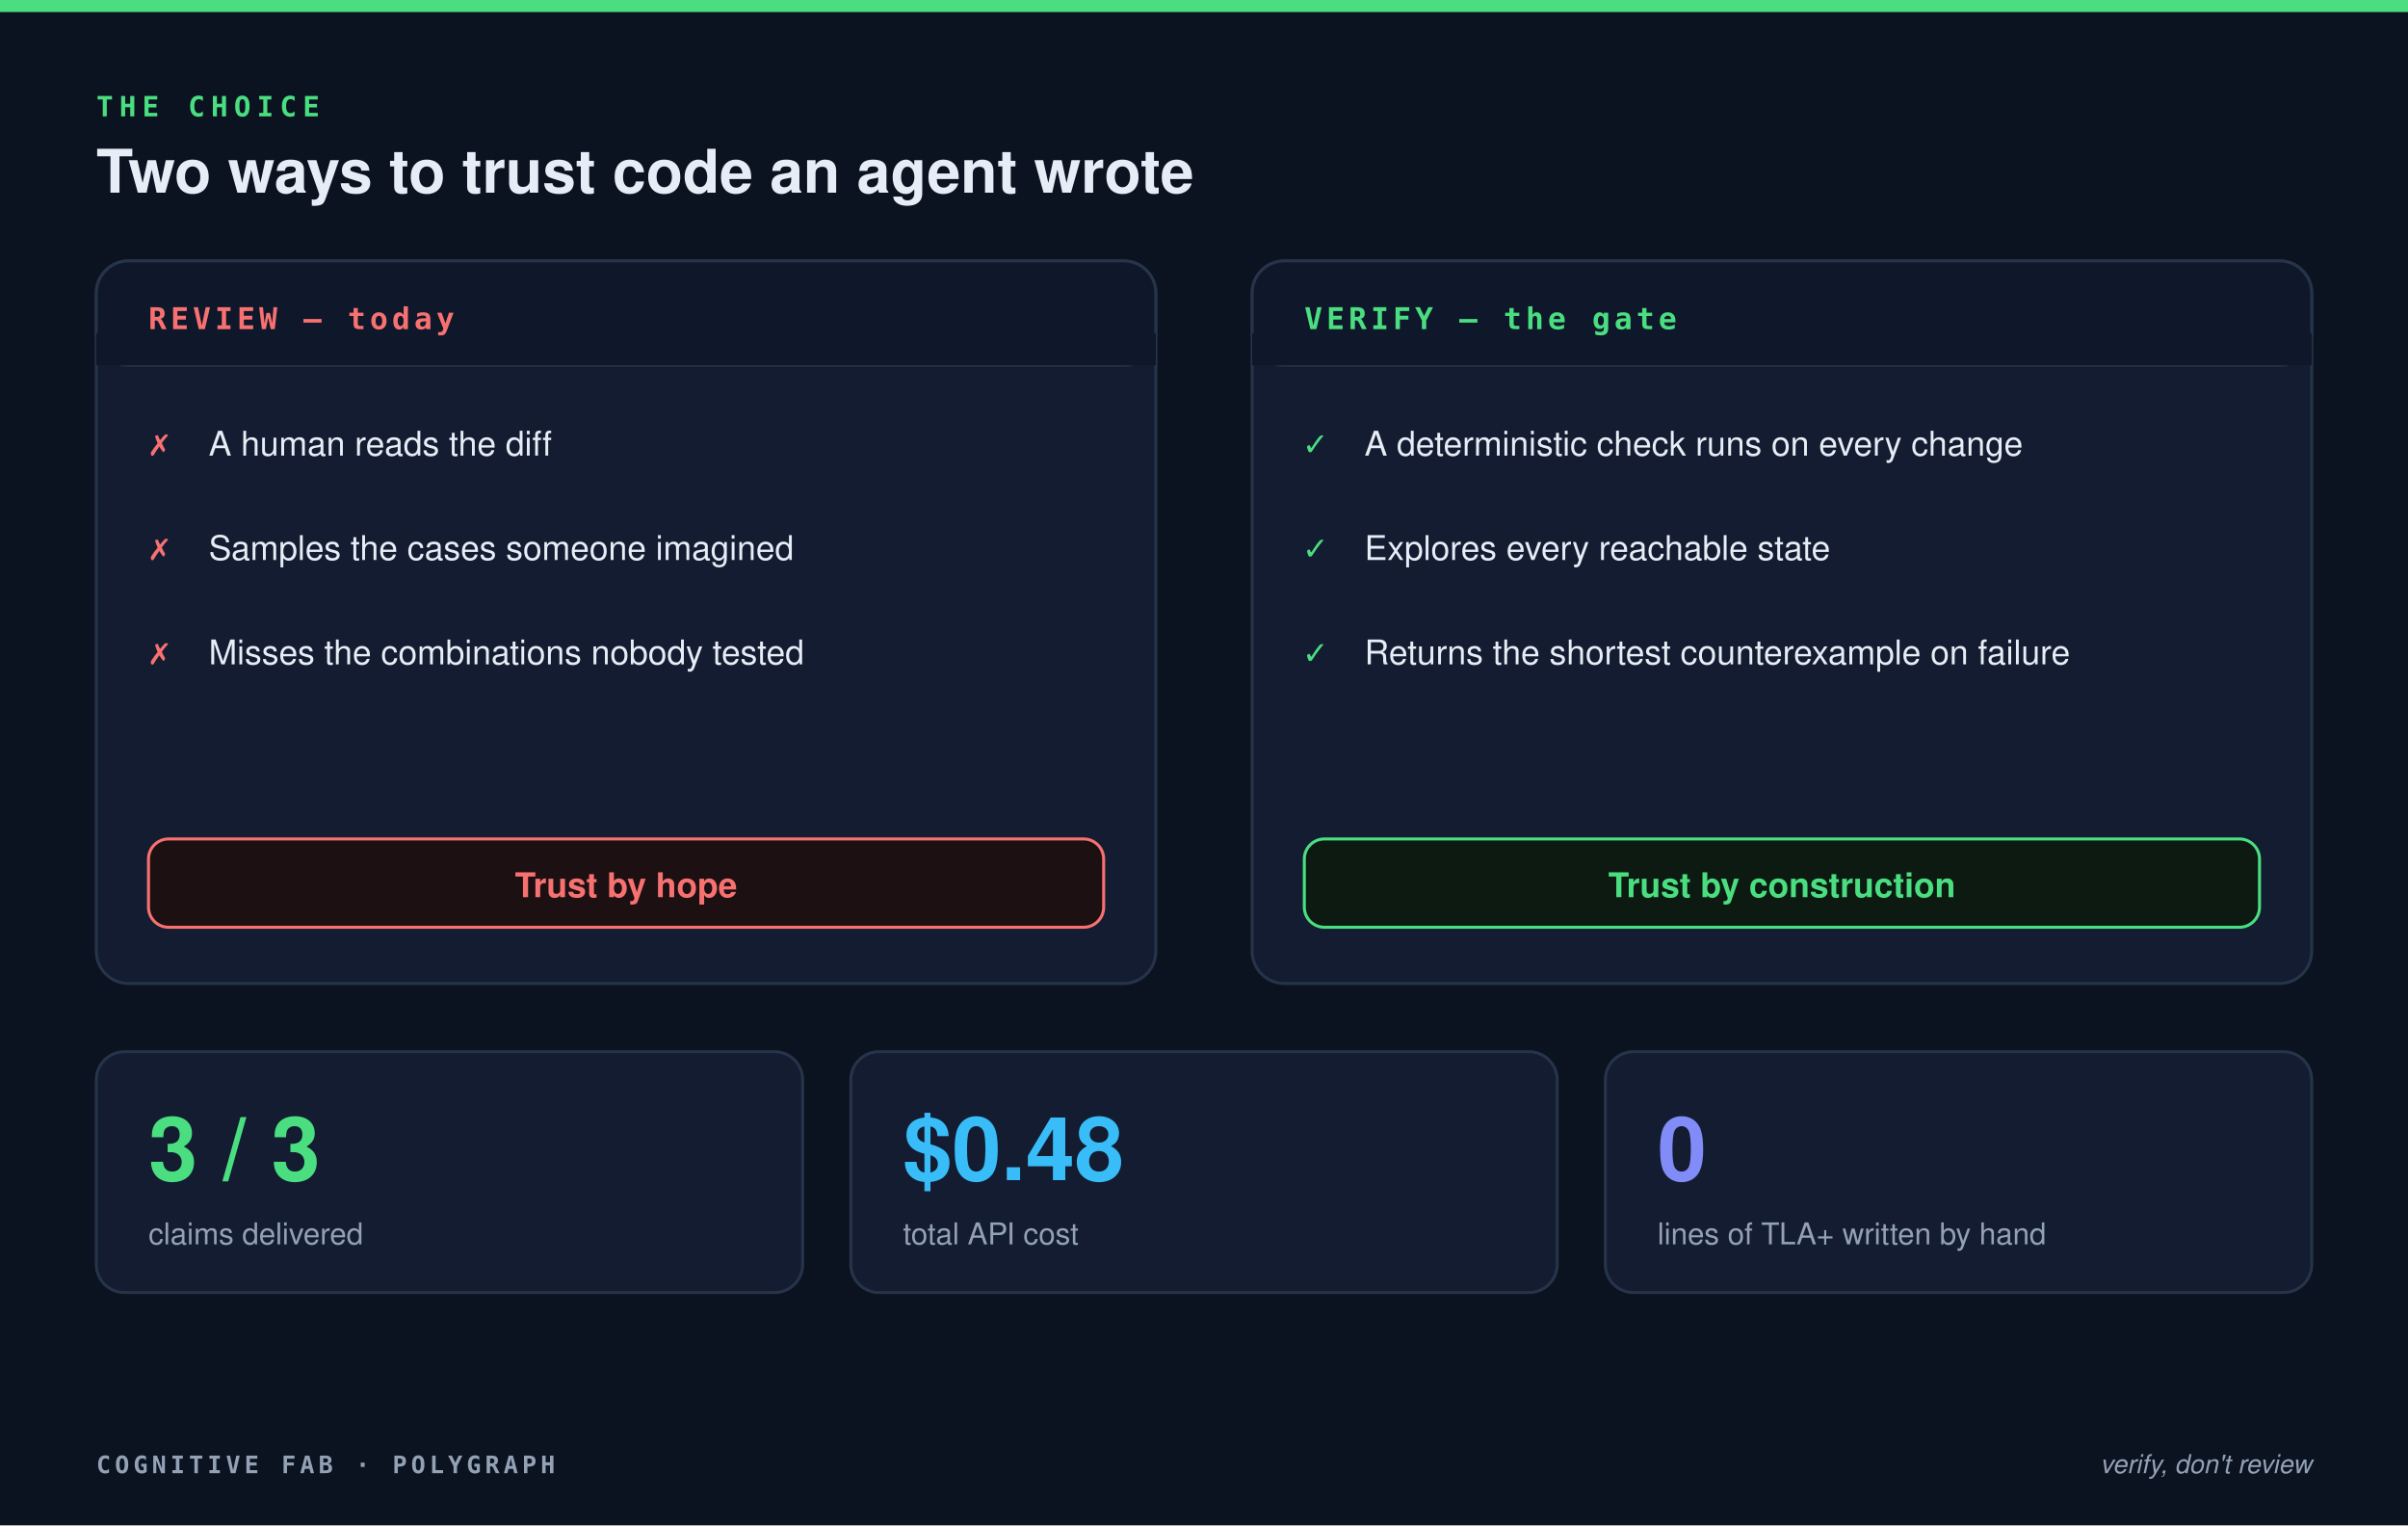
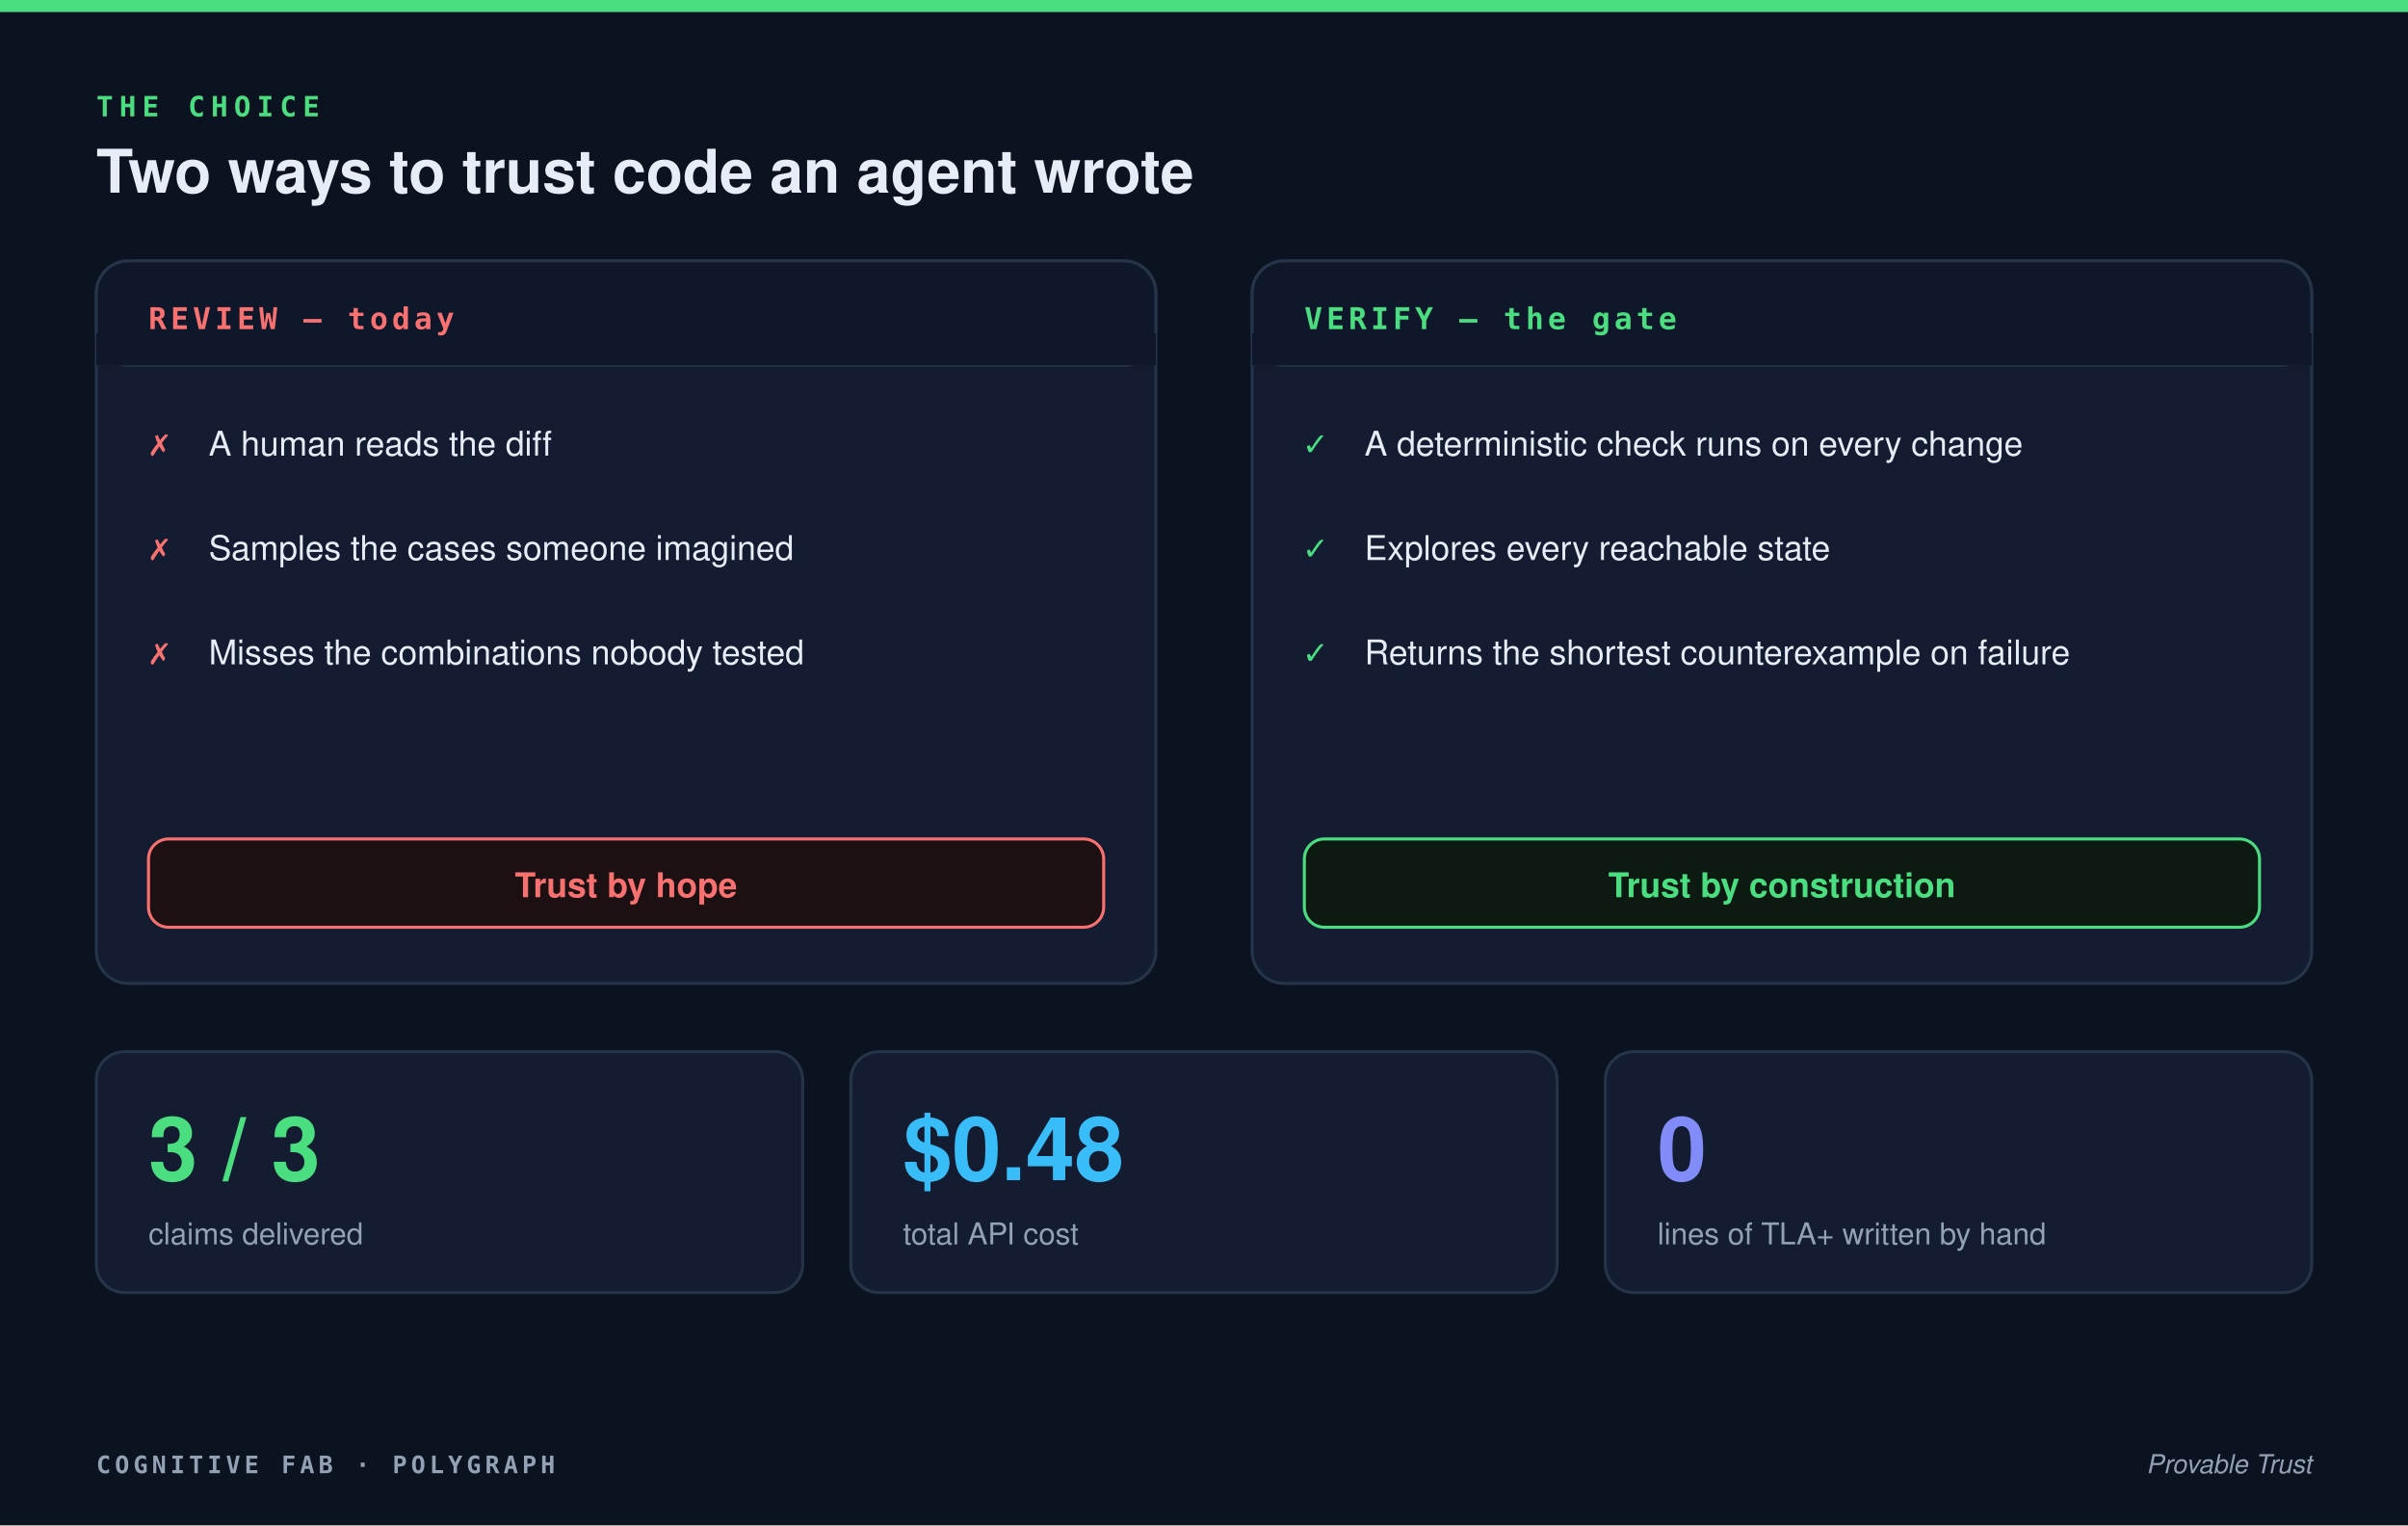
<svg xmlns="http://www.w3.org/2000/svg" width="1200" height="760" viewBox="0 0 1200 760">
  <rect width="1200" height="760" fill="#0b1220" />
  <rect x="0" y="0" width="1200" height="6" fill="#4ade80" />
  <text x="48" y="58" font-family="'DejaVu Sans Mono','Courier New',monospace" font-size="14" fill="#4ade80" font-weight="700" text-anchor="start" letter-spacing="3" style="">THE CHOICE</text>
  <text x="48" y="96" font-family="Helvetica, Arial, sans-serif" font-size="30" fill="#e6edf6" font-weight="700" text-anchor="start" style="">Two ways to trust code an agent wrote</text>
  <rect x="48" y="130" width="528" height="360" rx="16" fill="#131c30" stroke="#26344a" stroke-width="1.5" />
  <rect x="48" y="130" width="528" height="52" rx="16" fill="#0f172a" stroke="#26344a" stroke-width="1.5" />
  <rect x="48" y="166" width="528" height="16" rx="0" fill="#0f172a" />
  <text x="74" y="164" font-family="'DejaVu Sans Mono','Courier New',monospace" font-size="15" fill="#f87171" font-weight="700" text-anchor="start" letter-spacing="2" style="">REVIEW — today</text>
  <text x="74" y="227" font-family="'DejaVu Sans Mono','Courier New',monospace" font-size="18" fill="#f87171" font-weight="700" text-anchor="start" style="">✗</text>
  <text x="104" y="227" font-family="Helvetica, Arial, sans-serif" font-size="17" fill="#e6edf6" font-weight="400" text-anchor="start" style="">A human reads the diff</text>
  <text x="74" y="279" font-family="'DejaVu Sans Mono','Courier New',monospace" font-size="18" fill="#f87171" font-weight="700" text-anchor="start" style="">✗</text>
  <text x="104" y="279" font-family="Helvetica, Arial, sans-serif" font-size="17" fill="#e6edf6" font-weight="400" text-anchor="start" style="">Samples the cases someone imagined</text>
  <text x="74" y="331" font-family="'DejaVu Sans Mono','Courier New',monospace" font-size="18" fill="#f87171" font-weight="700" text-anchor="start" style="">✗</text>
  <text x="104" y="331" font-family="Helvetica, Arial, sans-serif" font-size="17" fill="#e6edf6" font-weight="400" text-anchor="start" style="">Misses the combinations nobody tested</text>
  <rect x="74" y="418" width="476" height="44" rx="10" fill="#1c1013" stroke="#f87171" stroke-width="1.5" />
  <text x="312.0" y="447" font-family="Helvetica, Arial, sans-serif" font-size="17" fill="#f87171" font-weight="700" text-anchor="middle" style="">Trust by hope</text>
  <rect x="624" y="130" width="528" height="360" rx="16" fill="#131c30" stroke="#26344a" stroke-width="1.5" />
  <rect x="624" y="130" width="528" height="52" rx="16" fill="#0f172a" stroke="#26344a" stroke-width="1.5" />
  <rect x="624" y="166" width="528" height="16" rx="0" fill="#0f172a" />
  <text x="650" y="164" font-family="'DejaVu Sans Mono','Courier New',monospace" font-size="15" fill="#4ade80" font-weight="700" text-anchor="start" letter-spacing="2" style="">VERIFY — the gate</text>
  <text x="650" y="227" font-family="'DejaVu Sans Mono','Courier New',monospace" font-size="18" fill="#4ade80" font-weight="700" text-anchor="start" style="">✓</text>
  <text x="680" y="227" font-family="Helvetica, Arial, sans-serif" font-size="17" fill="#e6edf6" font-weight="400" text-anchor="start" style="">A deterministic check runs on every change</text>
  <text x="650" y="279" font-family="'DejaVu Sans Mono','Courier New',monospace" font-size="18" fill="#4ade80" font-weight="700" text-anchor="start" style="">✓</text>
  <text x="680" y="279" font-family="Helvetica, Arial, sans-serif" font-size="17" fill="#e6edf6" font-weight="400" text-anchor="start" style="">Explores every reachable state</text>
  <text x="650" y="331" font-family="'DejaVu Sans Mono','Courier New',monospace" font-size="18" fill="#4ade80" font-weight="700" text-anchor="start" style="">✓</text>
  <text x="680" y="331" font-family="Helvetica, Arial, sans-serif" font-size="17" fill="#e6edf6" font-weight="400" text-anchor="start" style="">Returns the shortest counterexample on failure</text>
  <rect x="650" y="418" width="476" height="44" rx="10" fill="#0c1a12" stroke="#4ade80" stroke-width="1.5" />
  <text x="888.0" y="447" font-family="Helvetica, Arial, sans-serif" font-size="17" fill="#4ade80" font-weight="700" text-anchor="middle" style="">Trust by construction</text>
  <rect x="48.0" y="524" width="352.0" height="120" rx="14" fill="#131c30" stroke="#26344a" stroke-width="1.5" />
  <text x="74.0" y="588" font-family="Helvetica, Arial, sans-serif" font-size="44" fill="#4ade80" font-weight="800" text-anchor="start" style="">3 / 3</text>
  <text x="74.0" y="620" font-family="Helvetica, Arial, sans-serif" font-size="15" fill="#93a1b5" font-weight="400" text-anchor="start" style="">claims delivered</text>
  <rect x="424.0" y="524" width="352.0" height="120" rx="14" fill="#131c30" stroke="#26344a" stroke-width="1.5" />
  <text x="450.0" y="588" font-family="Helvetica, Arial, sans-serif" font-size="44" fill="#38bdf8" font-weight="800" text-anchor="start" style="">$0.48</text>
  <text x="450.0" y="620" font-family="Helvetica, Arial, sans-serif" font-size="15" fill="#93a1b5" font-weight="400" text-anchor="start" style="">total API cost</text>
  <rect x="800.0" y="524" width="352.0" height="120" rx="14" fill="#131c30" stroke="#26344a" stroke-width="1.5" />
  <text x="826.0" y="588" font-family="Helvetica, Arial, sans-serif" font-size="44" fill="#818cf8" font-weight="800" text-anchor="start" style="">0</text>
  <text x="826.0" y="620" font-family="Helvetica, Arial, sans-serif" font-size="15" fill="#93a1b5" font-weight="400" text-anchor="start" style="">lines of TLA+ written by hand</text>
  <text x="48" y="734" font-family="'DejaVu Sans Mono','Courier New',monospace" font-size="12" fill="#93a1b5" font-weight="700" text-anchor="start" letter-spacing="2" style="">COGNITIVE FAB · POLYGRAPH</text>
-   <text x="1152" y="734" font-family="Helvetica, Arial, sans-serif" font-size="13" fill="#93a1b5" font-weight="400" text-anchor="end" style="font-style:italic">verify, don't review</text>
+   <text x="1152" y="734" font-family="Helvetica, Arial, sans-serif" font-size="13" fill="#93a1b5" font-weight="400" text-anchor="end" style="font-style:italic">Provable Trust</text>
</svg>
